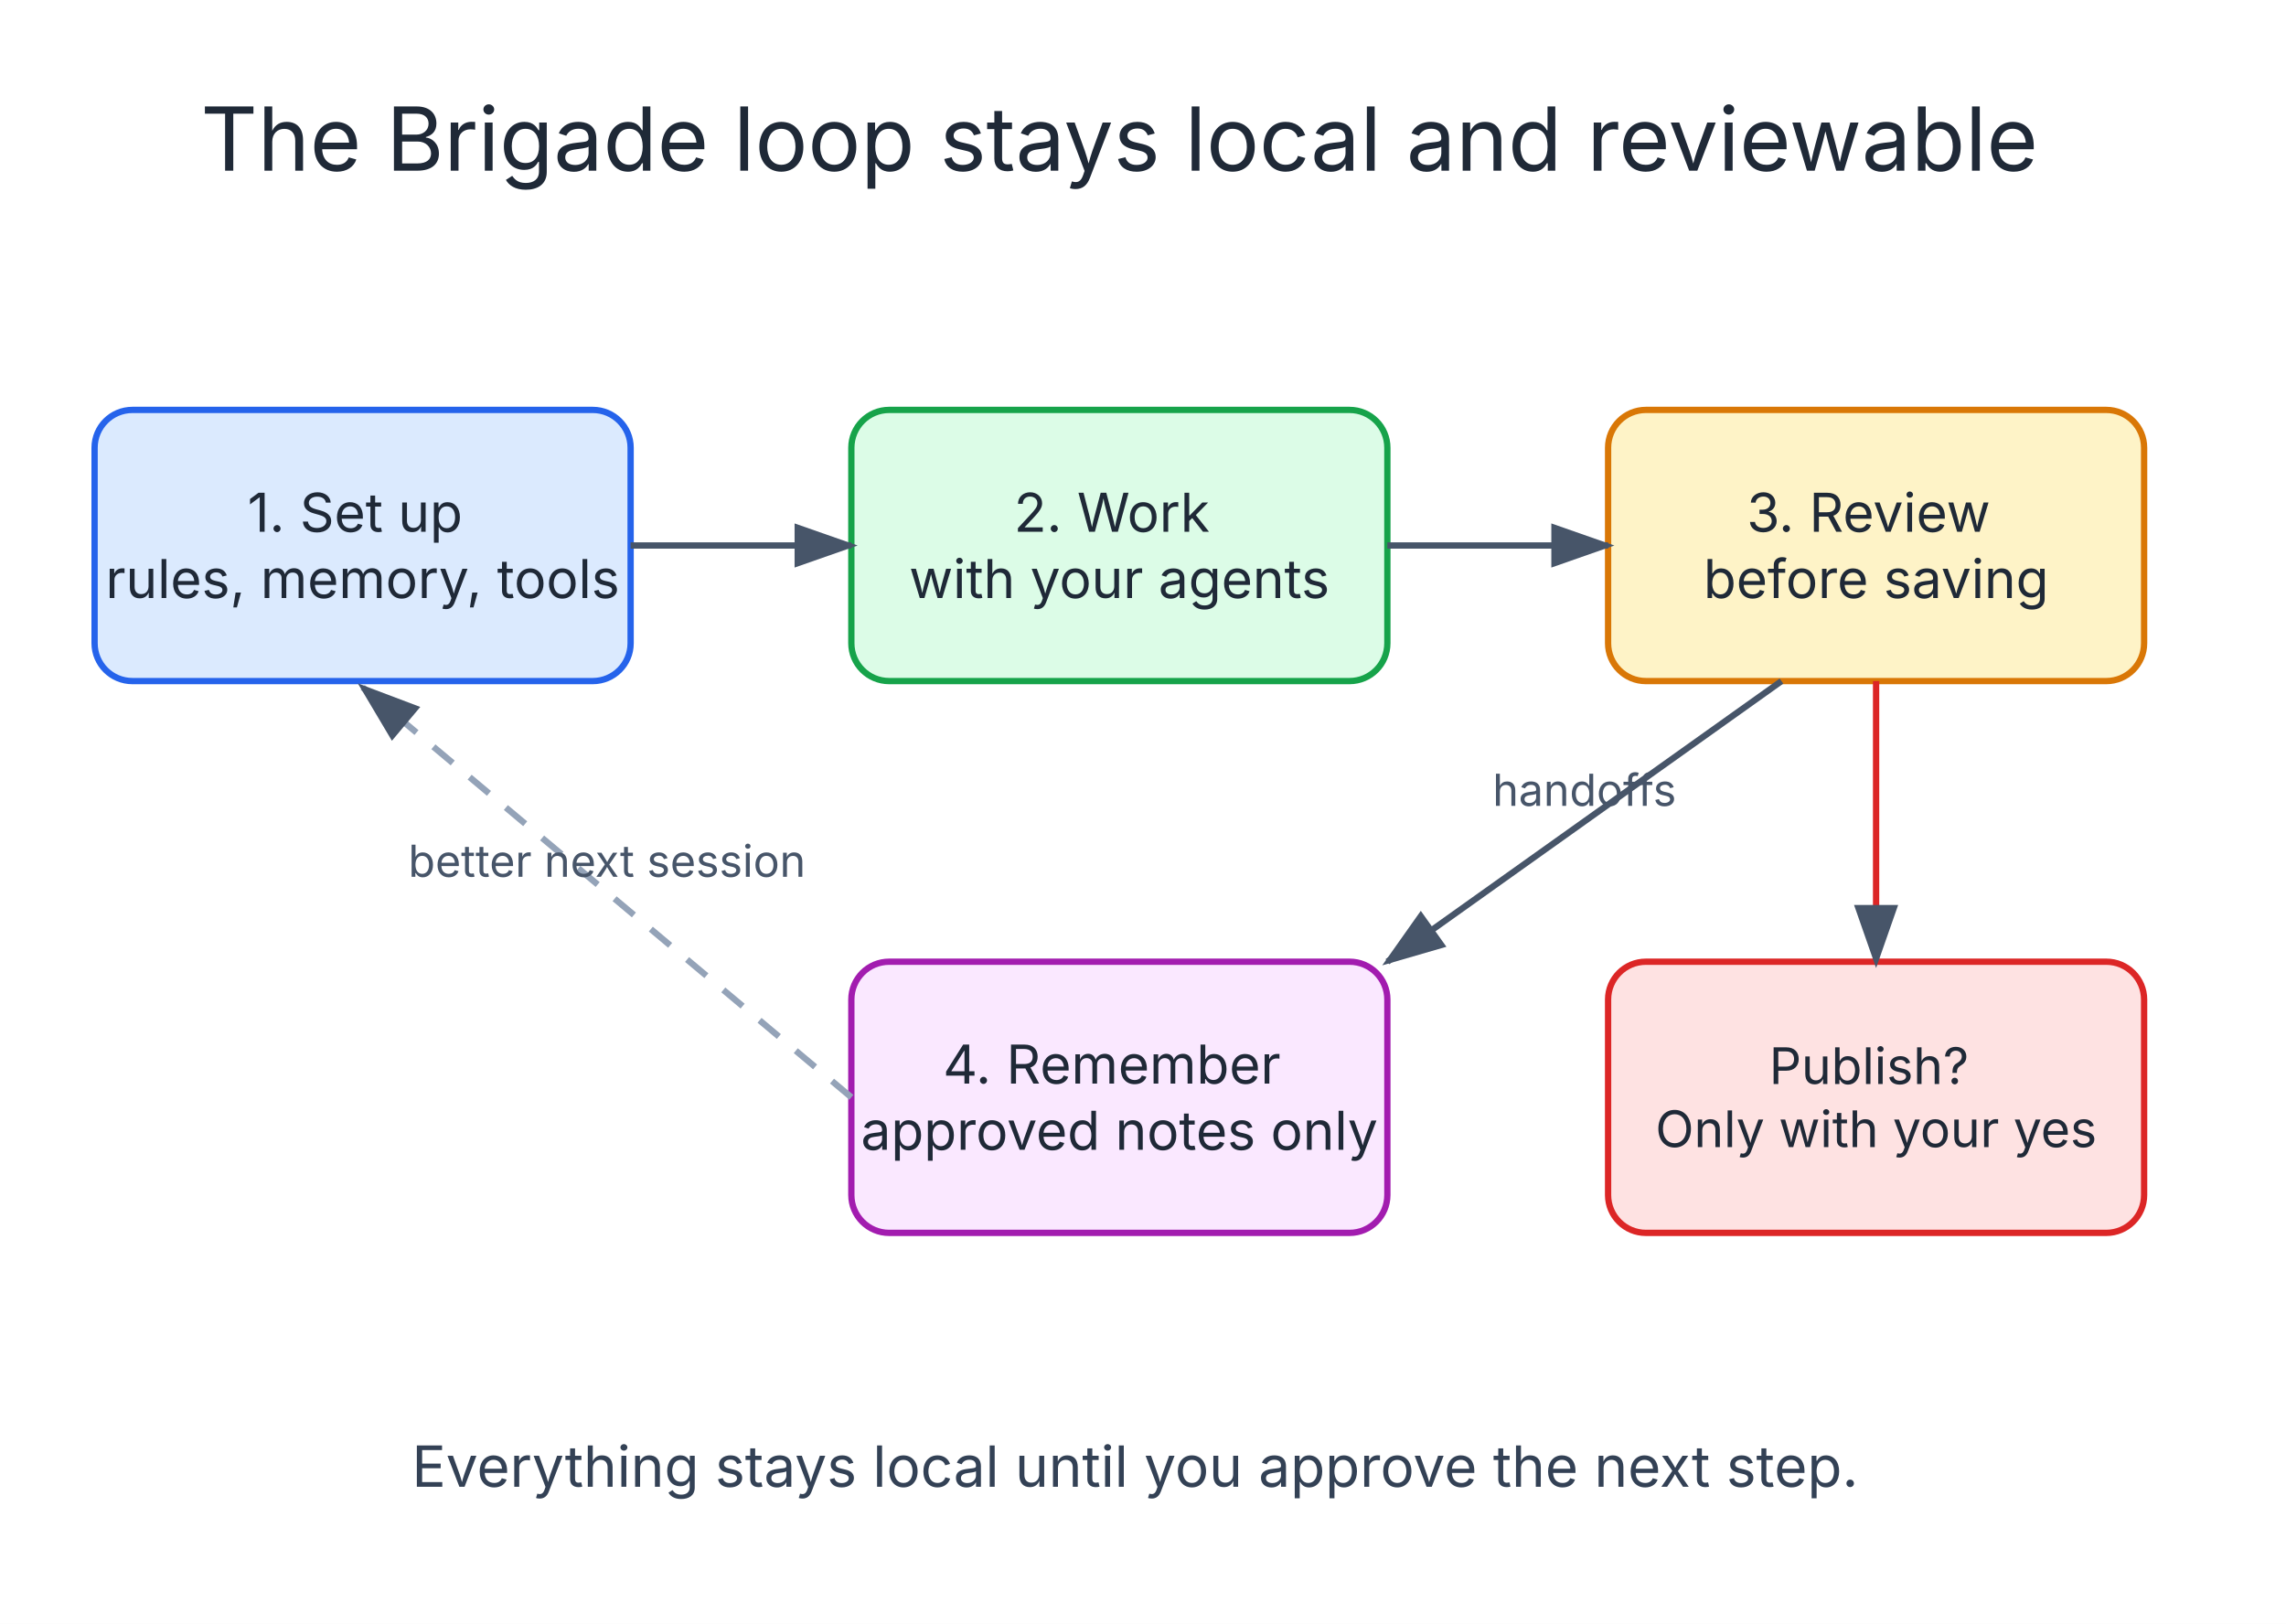
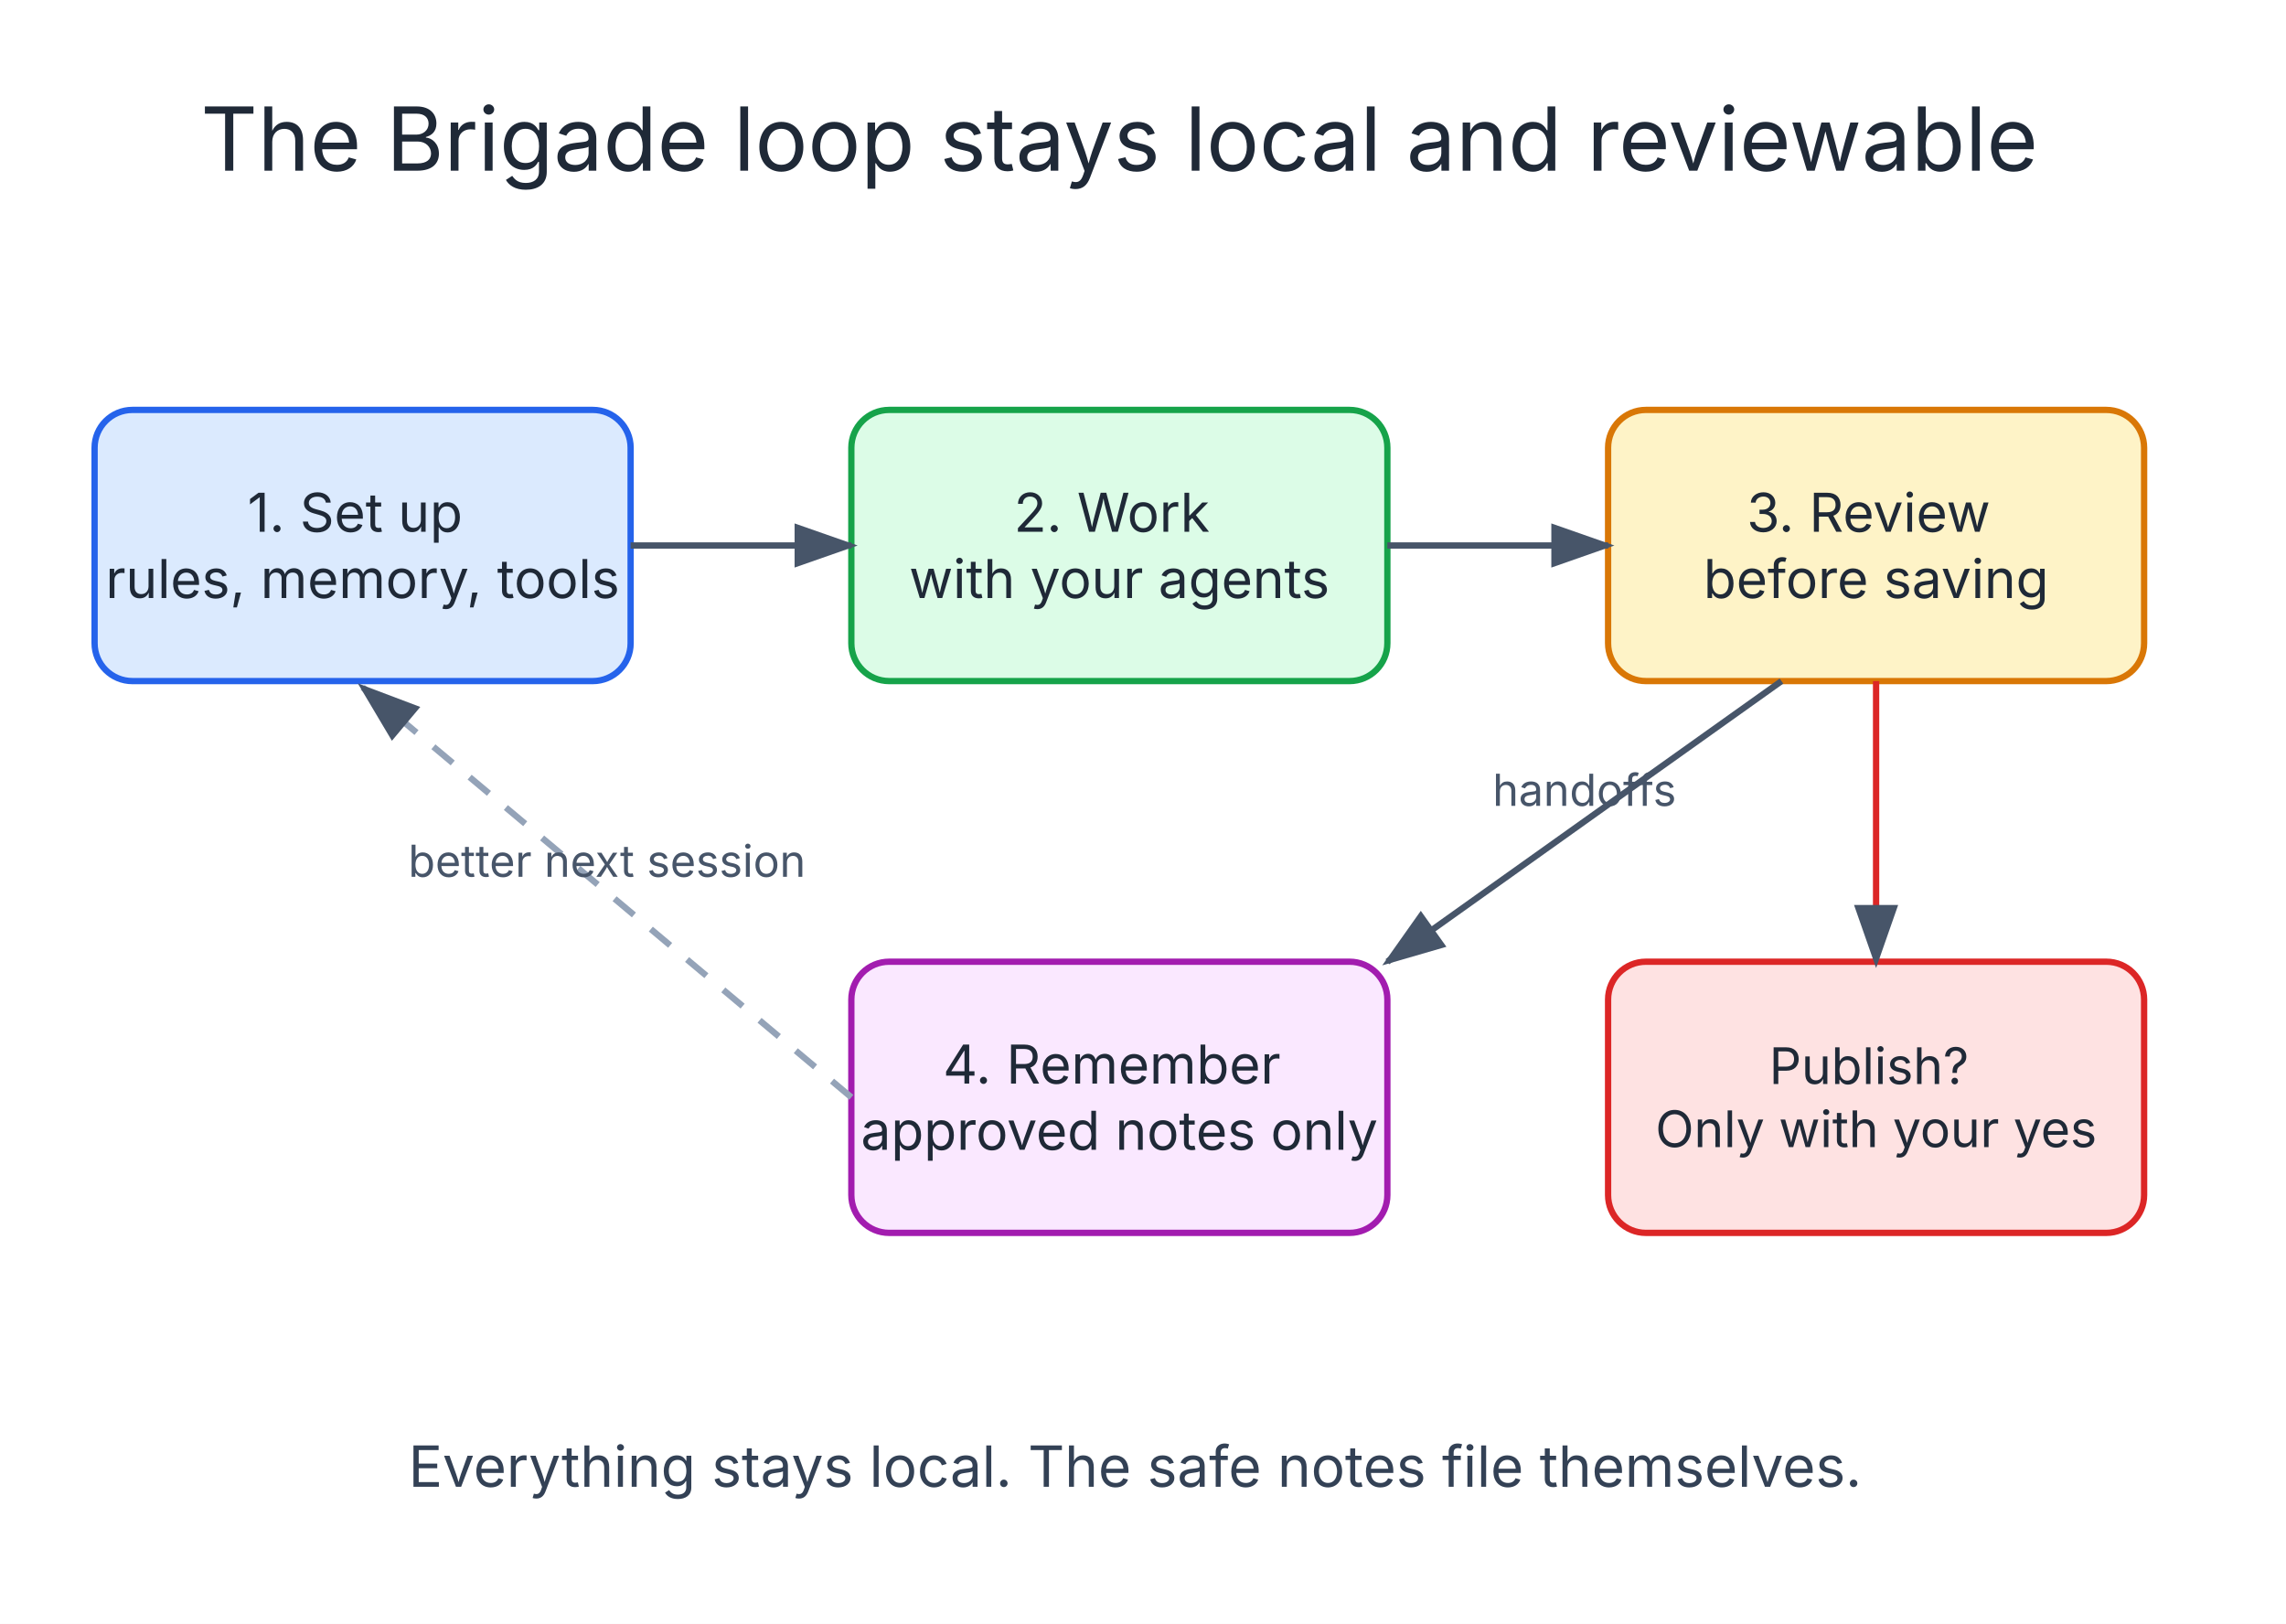
<svg xmlns="http://www.w3.org/2000/svg" width="725" height="515" viewBox="0 0 725 515" role="img">
  <defs>
    <marker id="arrowhead" markerWidth="10" markerHeight="7" refX="9" refY="3.5" orient="auto">
      <polygon points="0 0, 10 3.5, 0 7" fill="#475569" />
    </marker>
  </defs>
  <rect width="100%" height="100%" fill="#ffffff" />
  <text x="355" y="44" text-anchor="middle" dominant-baseline="middle" font-family="Inter, ui-sans-serif, system-ui, -apple-system, BlinkMacSystemFont, 'Segoe UI', sans-serif" font-size="28" fill="#1f2937">
    <tspan x="355" dy="0">The Brigade loop stays local and reviewable</tspan>
  </text>
  <rect x="30" y="130" width="170" height="86" rx="12" fill="#dbeafe" stroke="#2563eb" stroke-width="2" />
  <text x="115" y="162.5" text-anchor="middle" dominant-baseline="middle" font-family="Inter, ui-sans-serif, system-ui, -apple-system, BlinkMacSystemFont, 'Segoe UI', sans-serif" font-size="17" fill="#1f2937">
    <tspan x="115" dy="0">1. Set up</tspan>
    <tspan x="115" dy="21">rules, memory, tools</tspan>
  </text>
  <rect x="270" y="130" width="170" height="86" rx="12" fill="#dcfce7" stroke="#16a34a" stroke-width="2" />
  <text x="355" y="162.5" text-anchor="middle" dominant-baseline="middle" font-family="Inter, ui-sans-serif, system-ui, -apple-system, BlinkMacSystemFont, 'Segoe UI', sans-serif" font-size="17" fill="#1f2937">
    <tspan x="355" dy="0">2. Work</tspan>
    <tspan x="355" dy="21">with your agents</tspan>
  </text>
  <rect x="510" y="130" width="170" height="86" rx="12" fill="#fef3c7" stroke="#d97706" stroke-width="2" />
  <text x="595" y="162.5" text-anchor="middle" dominant-baseline="middle" font-family="Inter, ui-sans-serif, system-ui, -apple-system, BlinkMacSystemFont, 'Segoe UI', sans-serif" font-size="17" fill="#1f2937">
    <tspan x="595" dy="0">3. Review</tspan>
    <tspan x="595" dy="21">before saving</tspan>
  </text>
  <rect x="270" y="305" width="170" height="86" rx="12" fill="#fae8ff" stroke="#a21caf" stroke-width="2" />
  <text x="355" y="337.5" text-anchor="middle" dominant-baseline="middle" font-family="Inter, ui-sans-serif, system-ui, -apple-system, BlinkMacSystemFont, 'Segoe UI', sans-serif" font-size="17" fill="#1f2937">
    <tspan x="355" dy="0">4. Remember</tspan>
    <tspan x="355" dy="21">approved notes only</tspan>
  </text>
  <rect x="510" y="305" width="170" height="86" rx="12" fill="#fee2e2" stroke="#dc2626" stroke-width="2" />
  <text x="595" y="338" text-anchor="middle" dominant-baseline="middle" font-family="Inter, ui-sans-serif, system-ui, -apple-system, BlinkMacSystemFont, 'Segoe UI', sans-serif" font-size="16" fill="#1f2937">
    <tspan x="595" dy="0">Publish?</tspan>
    <tspan x="595" dy="20">Only with your yes</tspan>
  </text>
  <line x1="200" y1="173" x2="270" y2="173" stroke="#475569" stroke-width="2" marker-end="url(#arrowhead)" />
  <line x1="440" y1="173" x2="510" y2="173" stroke="#475569" stroke-width="2" marker-end="url(#arrowhead)" />
  <line x1="565" y1="216" x2="440" y2="305" stroke="#475569" stroke-width="2" marker-end="url(#arrowhead)" />
  <text x="502.5" y="250.5" text-anchor="middle" dominant-baseline="middle" font-family="Inter, ui-sans-serif, system-ui, -apple-system, BlinkMacSystemFont, 'Segoe UI', sans-serif" font-size="14" fill="#475569">
    <tspan x="502.5" dy="0">handoffs</tspan>
  </text>
  <line x1="270" y1="348" x2="115" y2="218" stroke="#94a3b8" stroke-width="2" marker-end="url(#arrowhead)" stroke-dasharray="8 7" />
  <text x="192.5" y="273" text-anchor="middle" dominant-baseline="middle" font-family="Inter, ui-sans-serif, system-ui, -apple-system, BlinkMacSystemFont, 'Segoe UI', sans-serif" font-size="14" fill="#475569">
    <tspan x="192.5" dy="0">better next session</tspan>
  </text>
  <line x1="595" y1="216" x2="595" y2="305" stroke="#dc2626" stroke-width="2" marker-end="url(#arrowhead)" />
  <text x="360" y="465" text-anchor="middle" dominant-baseline="middle" font-family="Inter, ui-sans-serif, system-ui, -apple-system, BlinkMacSystemFont, 'Segoe UI', sans-serif" font-size="18" fill="#334155">
-     <tspan x="360" dy="0">Everything stays local until you approve the next step.</tspan>
+     <tspan x="360" dy="0">Everything stays local. The safe notes file themselves.</tspan>
  </text>
</svg>
